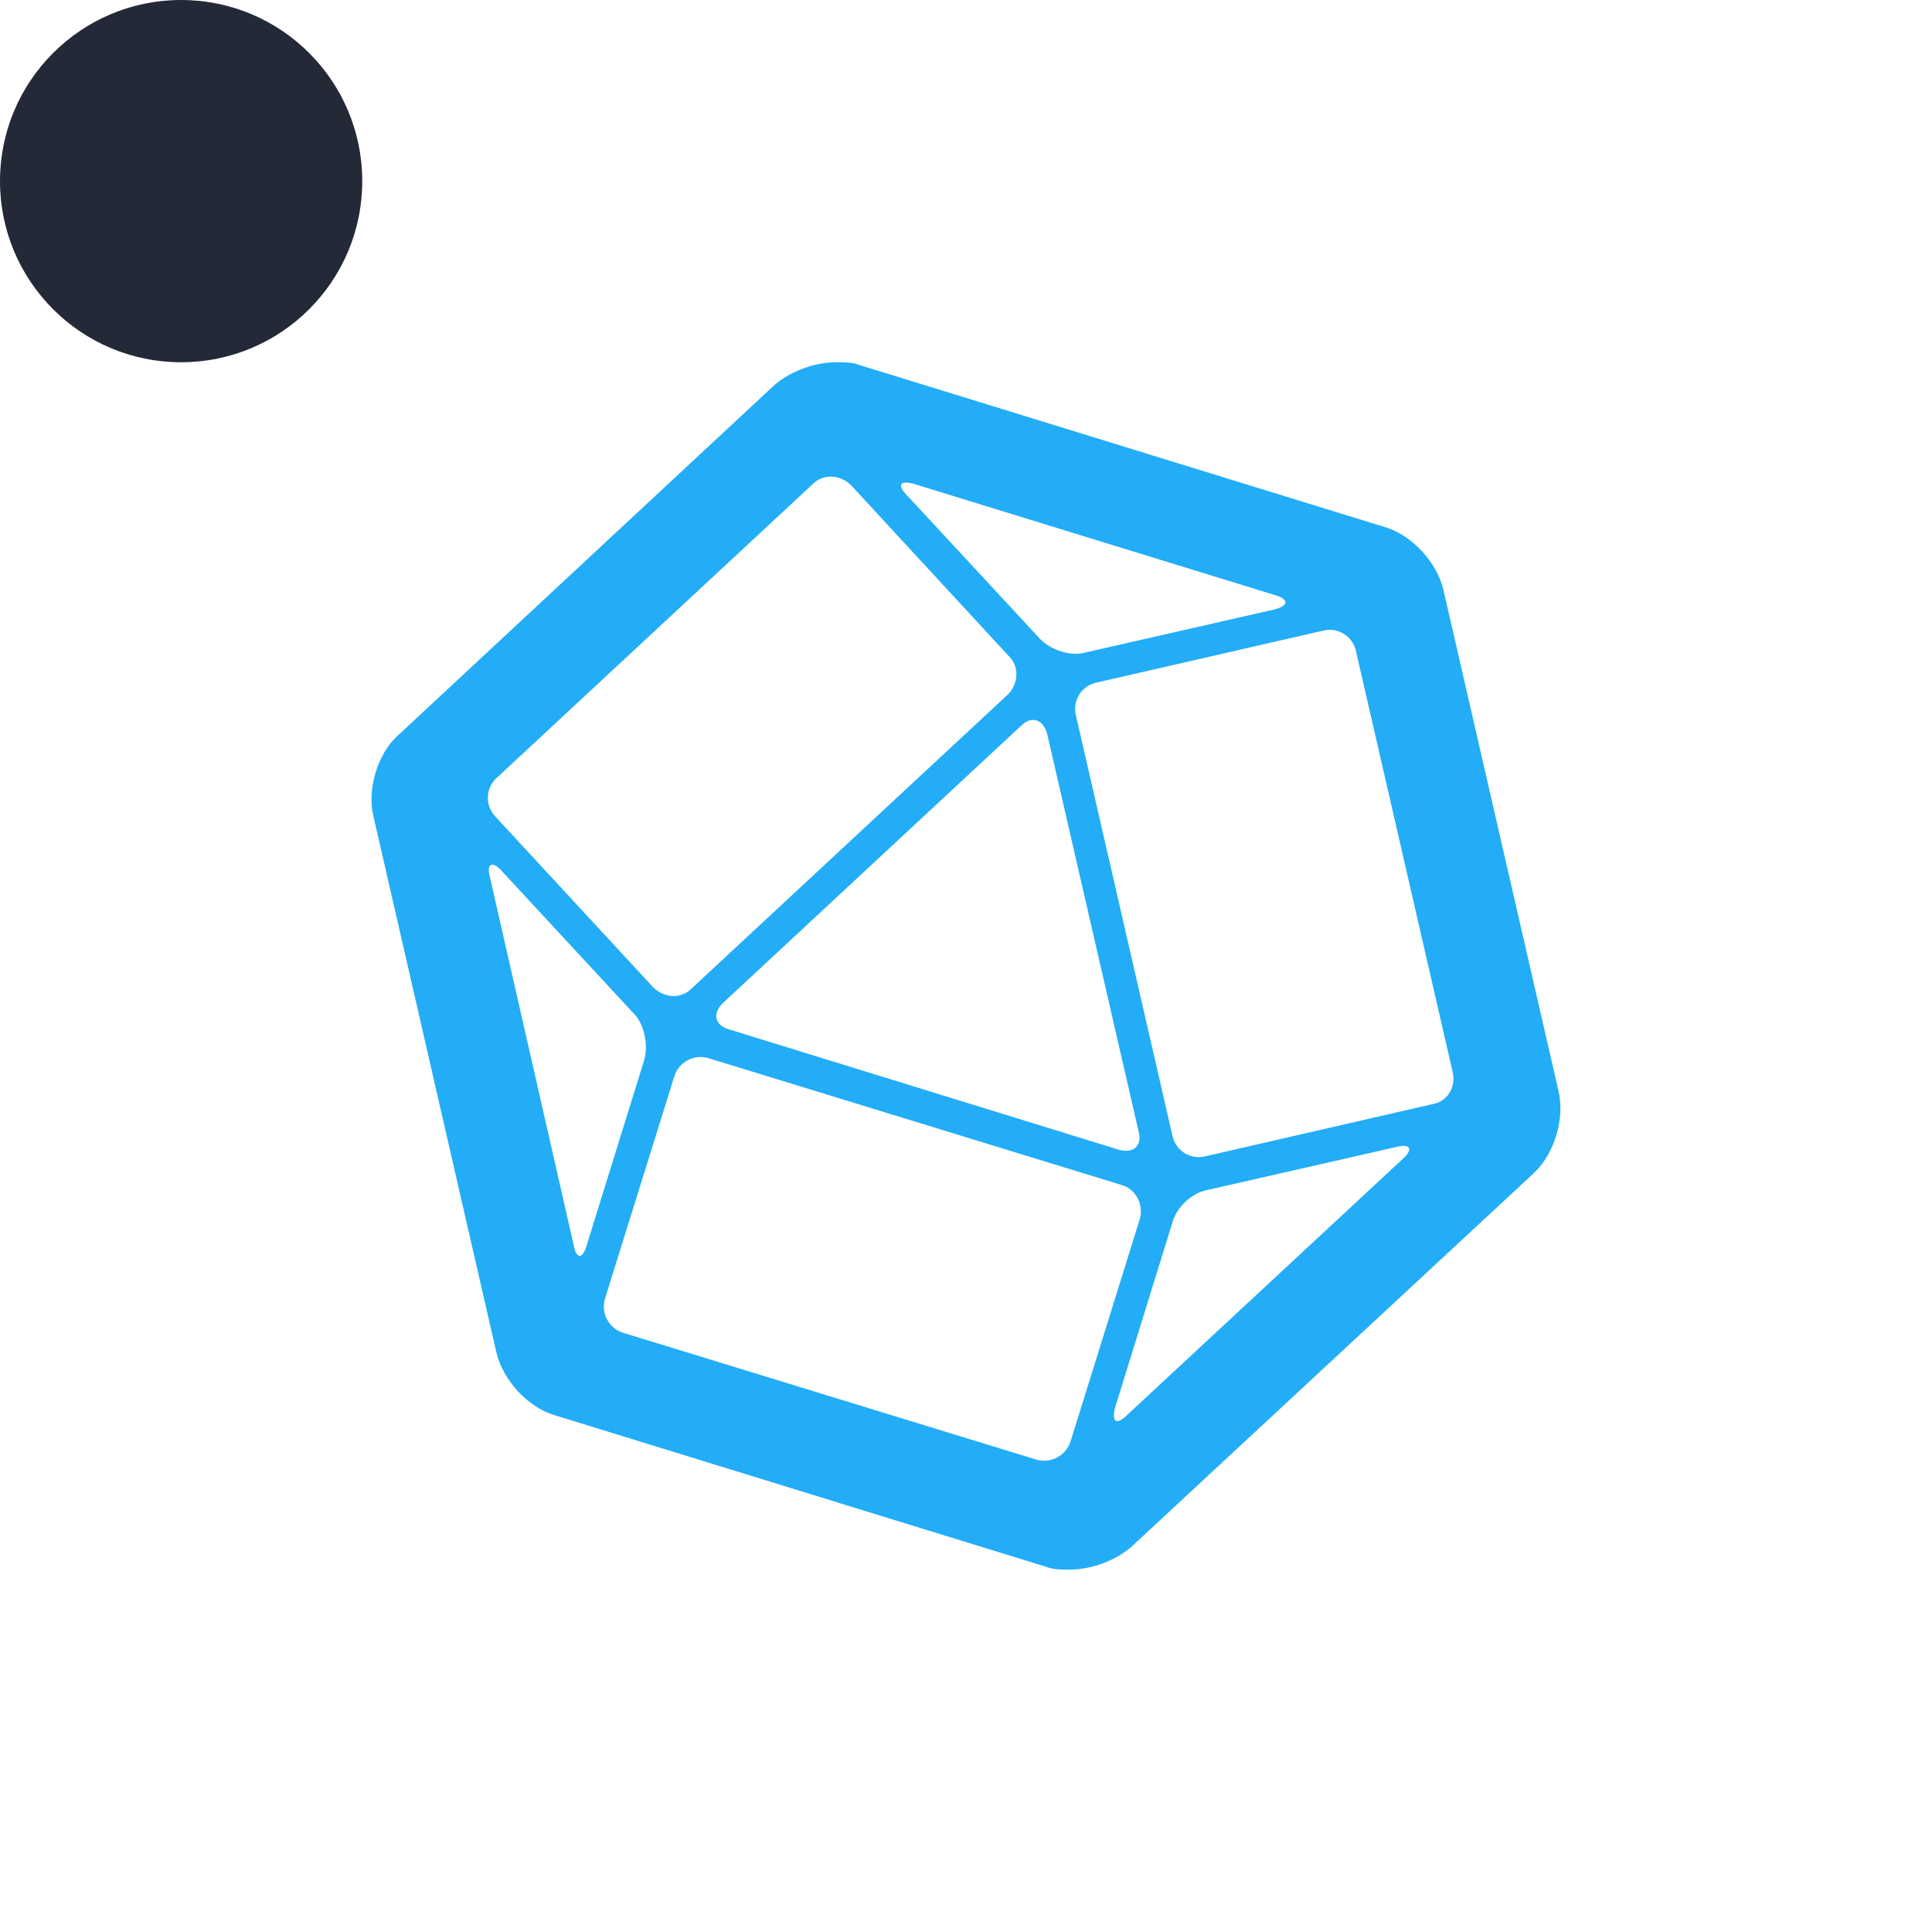
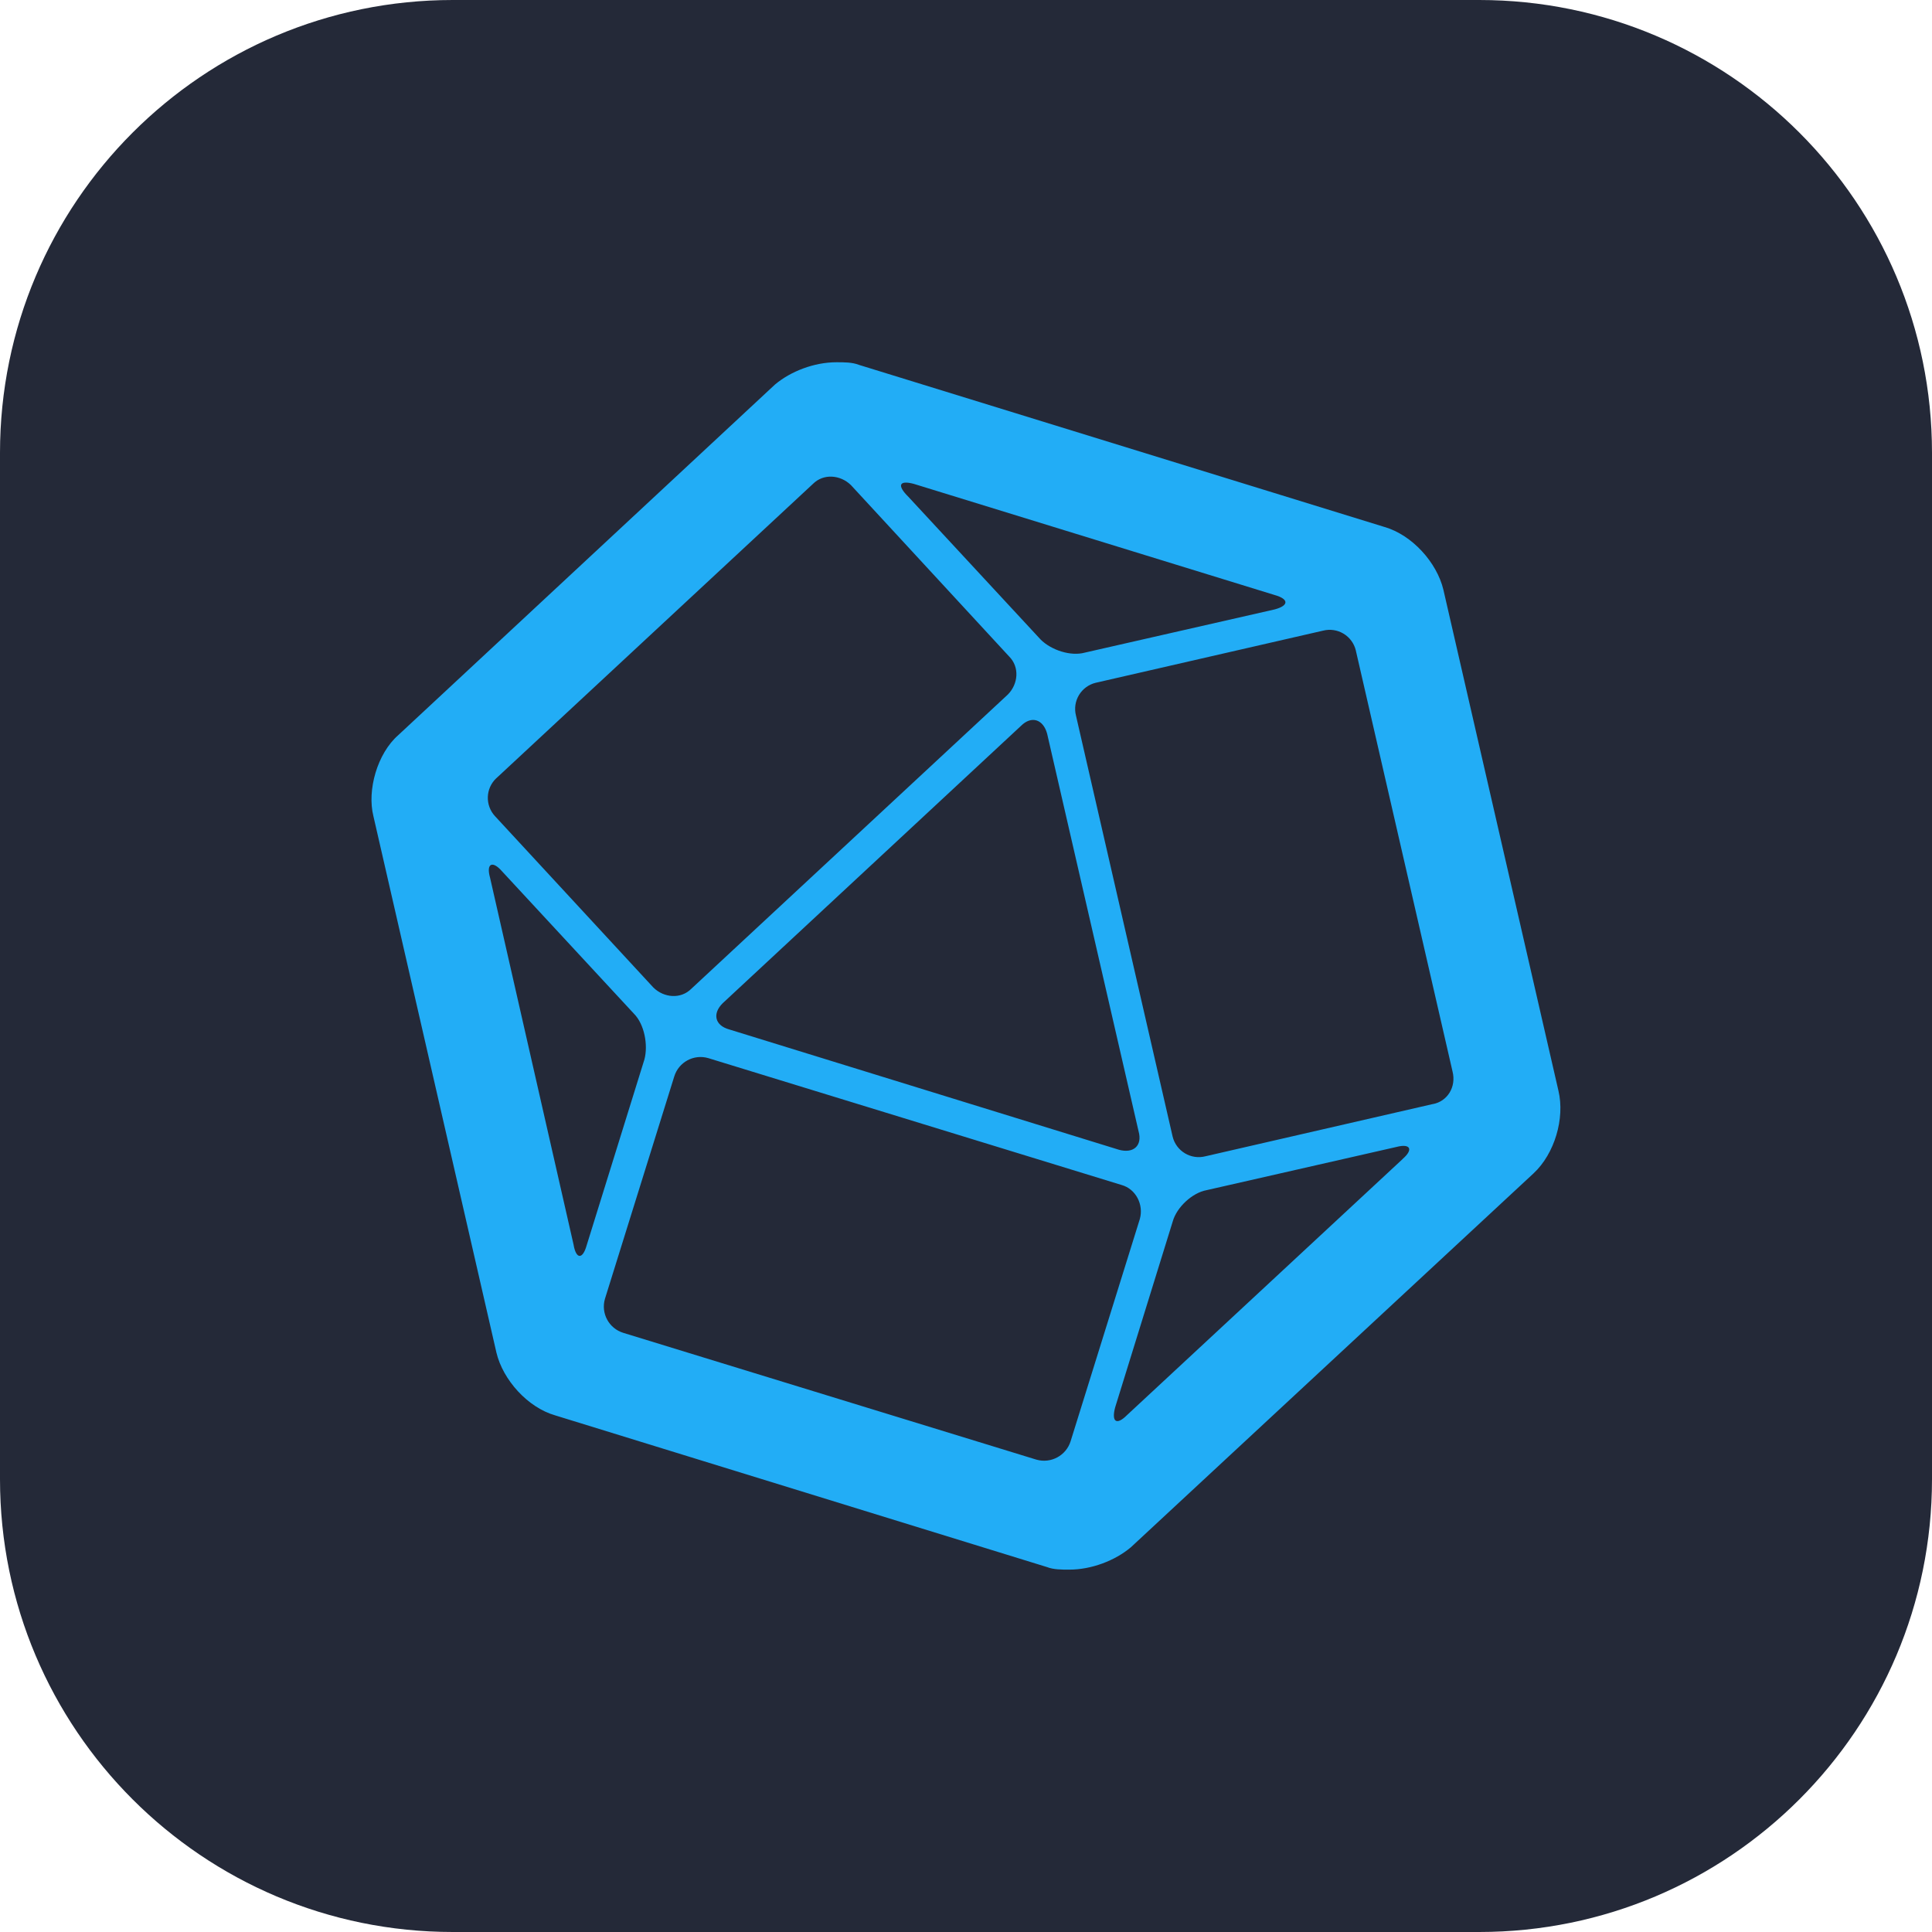
- <svg xmlns="http://www.w3.org/2000/svg" width="48" height="48" viewBox="0 0 256 256" fill="none">
-   <rect width="48" height="48" rx="60" fill="#242938" />
+ <svg xmlns="http://www.w3.org/2000/svg" width="256" height="256" viewBox="0 0 256 256" fill="none">
+   <rect width="256" height="256" rx="60" fill="#242938" />
  <g transform="translate(48, 48) scale(6.666)">
    <path d="M23.778 14.482l-2.287-9.959c-.13-.545-.624-1.09-1.169-1.248L9.87.051C9.74 0 9.584 0 9.426 0c-.443 0-.909.18-1.222.443L.716 7.412C.3 7.776.092 8.504.222 9.024l2.445 10.662c.13.545.624 1.092 1.169 1.248l9.775 3.015c.13.051.285.051.443.051.443 0 .91-.18 1.223-.443l8.007-7.435c.418-.39.624-1.092.494-1.64zM10.962 2.417l7.175 2.21c.285.08.285.21 0 .286l-3.77.858c-.285.08-.674-.05-.883-.26l-2.626-2.834c-.235-.232-.184-.336.104-.26zm4.47 12.872c.079.286-.105.444-.39.365l-7.748-2.392c-.285-.079-.338-.313-.13-.52l5.93-5.514c.209-.209.443-.13.52.156zM2.667 8.267l6.293-5.85c.21-.209.545-.18.754.025L12.86 5.85c.209.21.18.545-.026.754l-6.293 5.85c-.21.21-.545.181-.754-.025L2.64 9.024a.536.536 0 01.026-.757zm1.536 9.284L2.54 10.244c-.08-.285.05-.34.234-.13L5.4 12.949c.209.209.285.624.209.909L4.462 17.55c-.079.285-.208.285-.26 0zm9.202 4.264l-8.217-2.522a.547.547 0 01-.364-.675l1.378-4.421a.547.547 0 01.675-.365l8.216 2.522c.285.079.443.39.364.675L14.08 21.45a.553.553 0 01-.674.365zm7.279-5.98L15.2 20.93c-.209.209-.31.13-.234-.155l1.144-3.694c.079-.285.39-.573.674-.624l3.77-.858c.288-.076.339.054.13.234zm.598-1.09l-4.523 1.039a.534.534 0 01-.65-.39l-1.922-8.372a.534.534 0 01.39-.65L19.1 5.335a.534.534 0 01.649.39l1.923 8.371c.079.31-.102.596-.39.65Z" fill="#22ADF6" />
  </g>
</svg>
